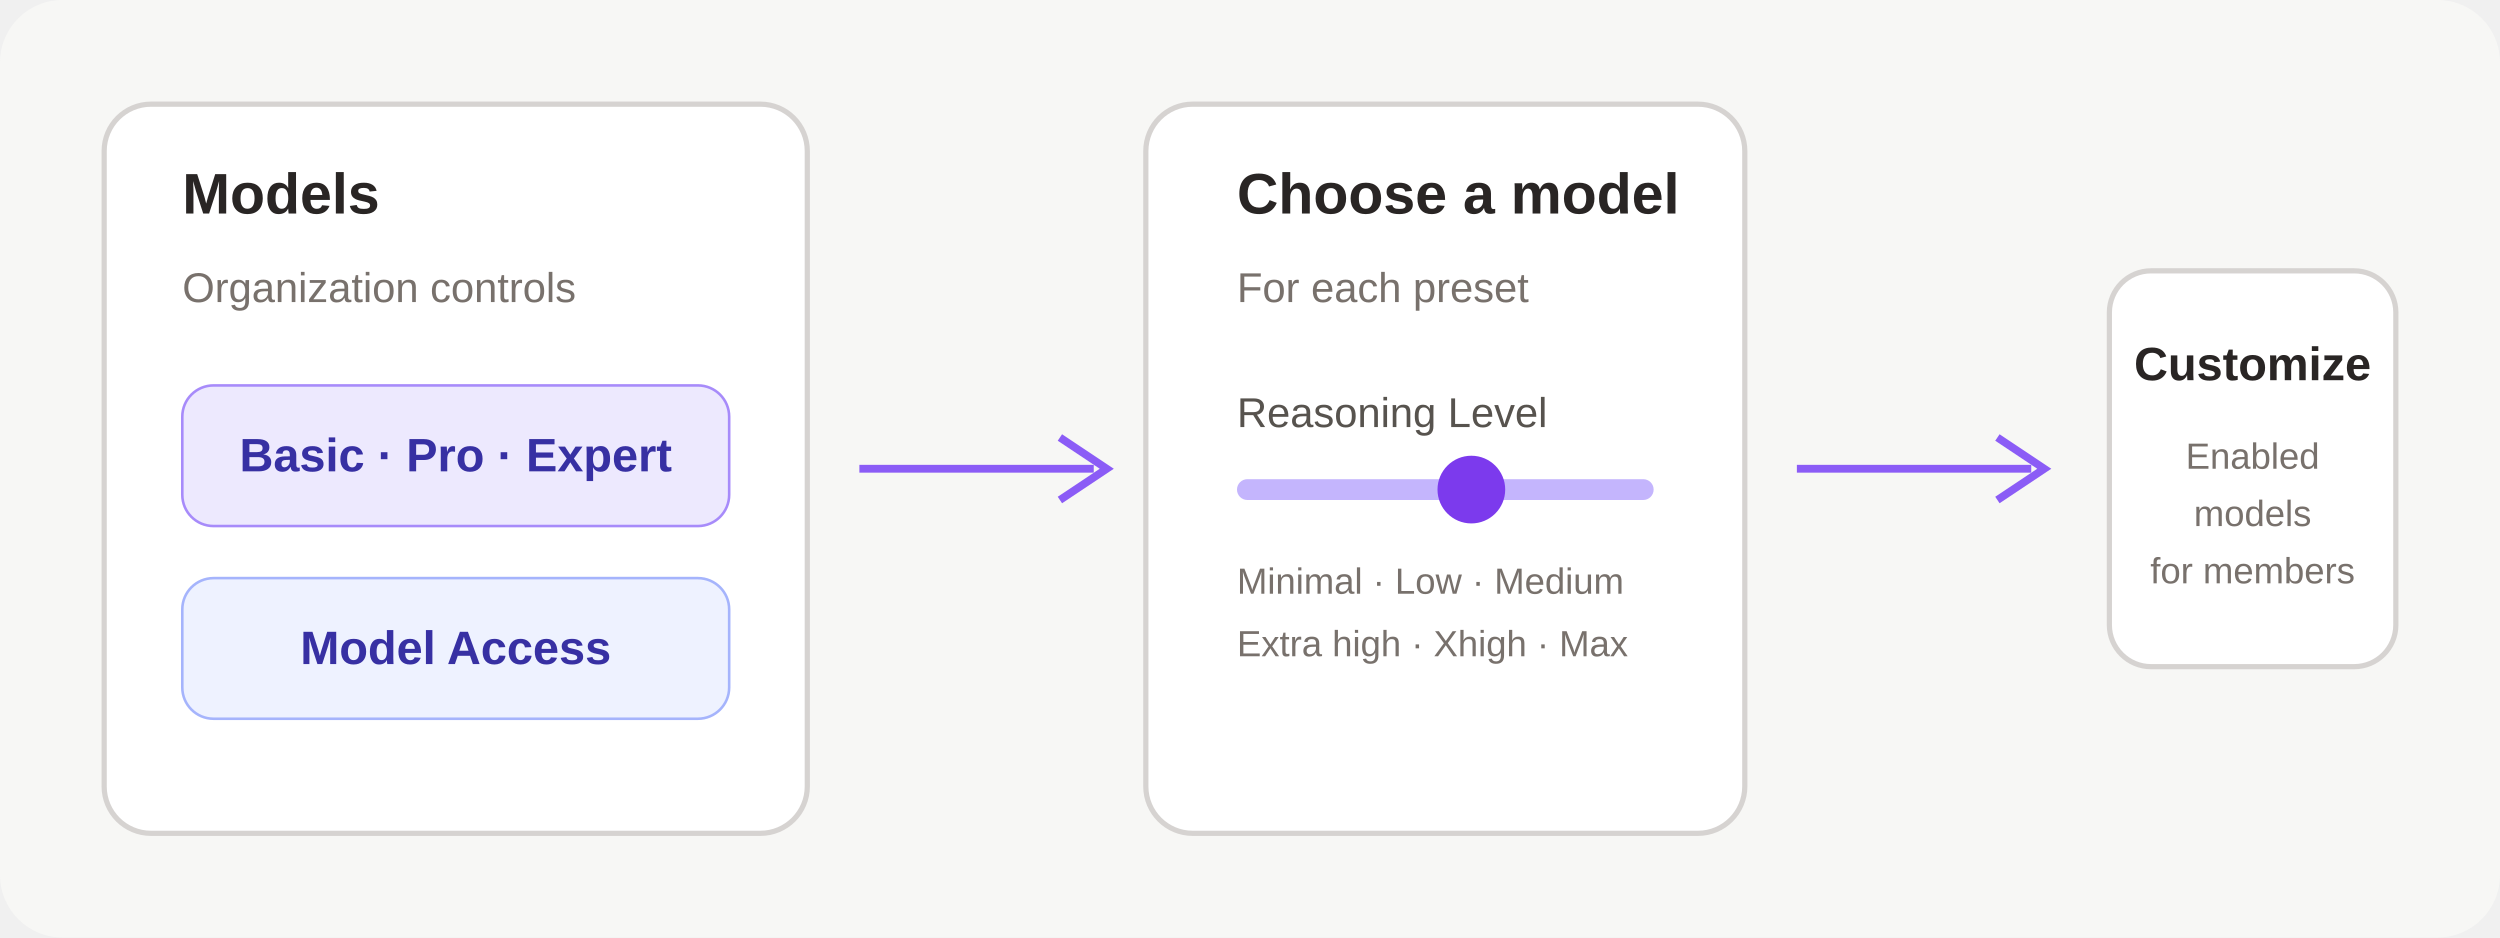
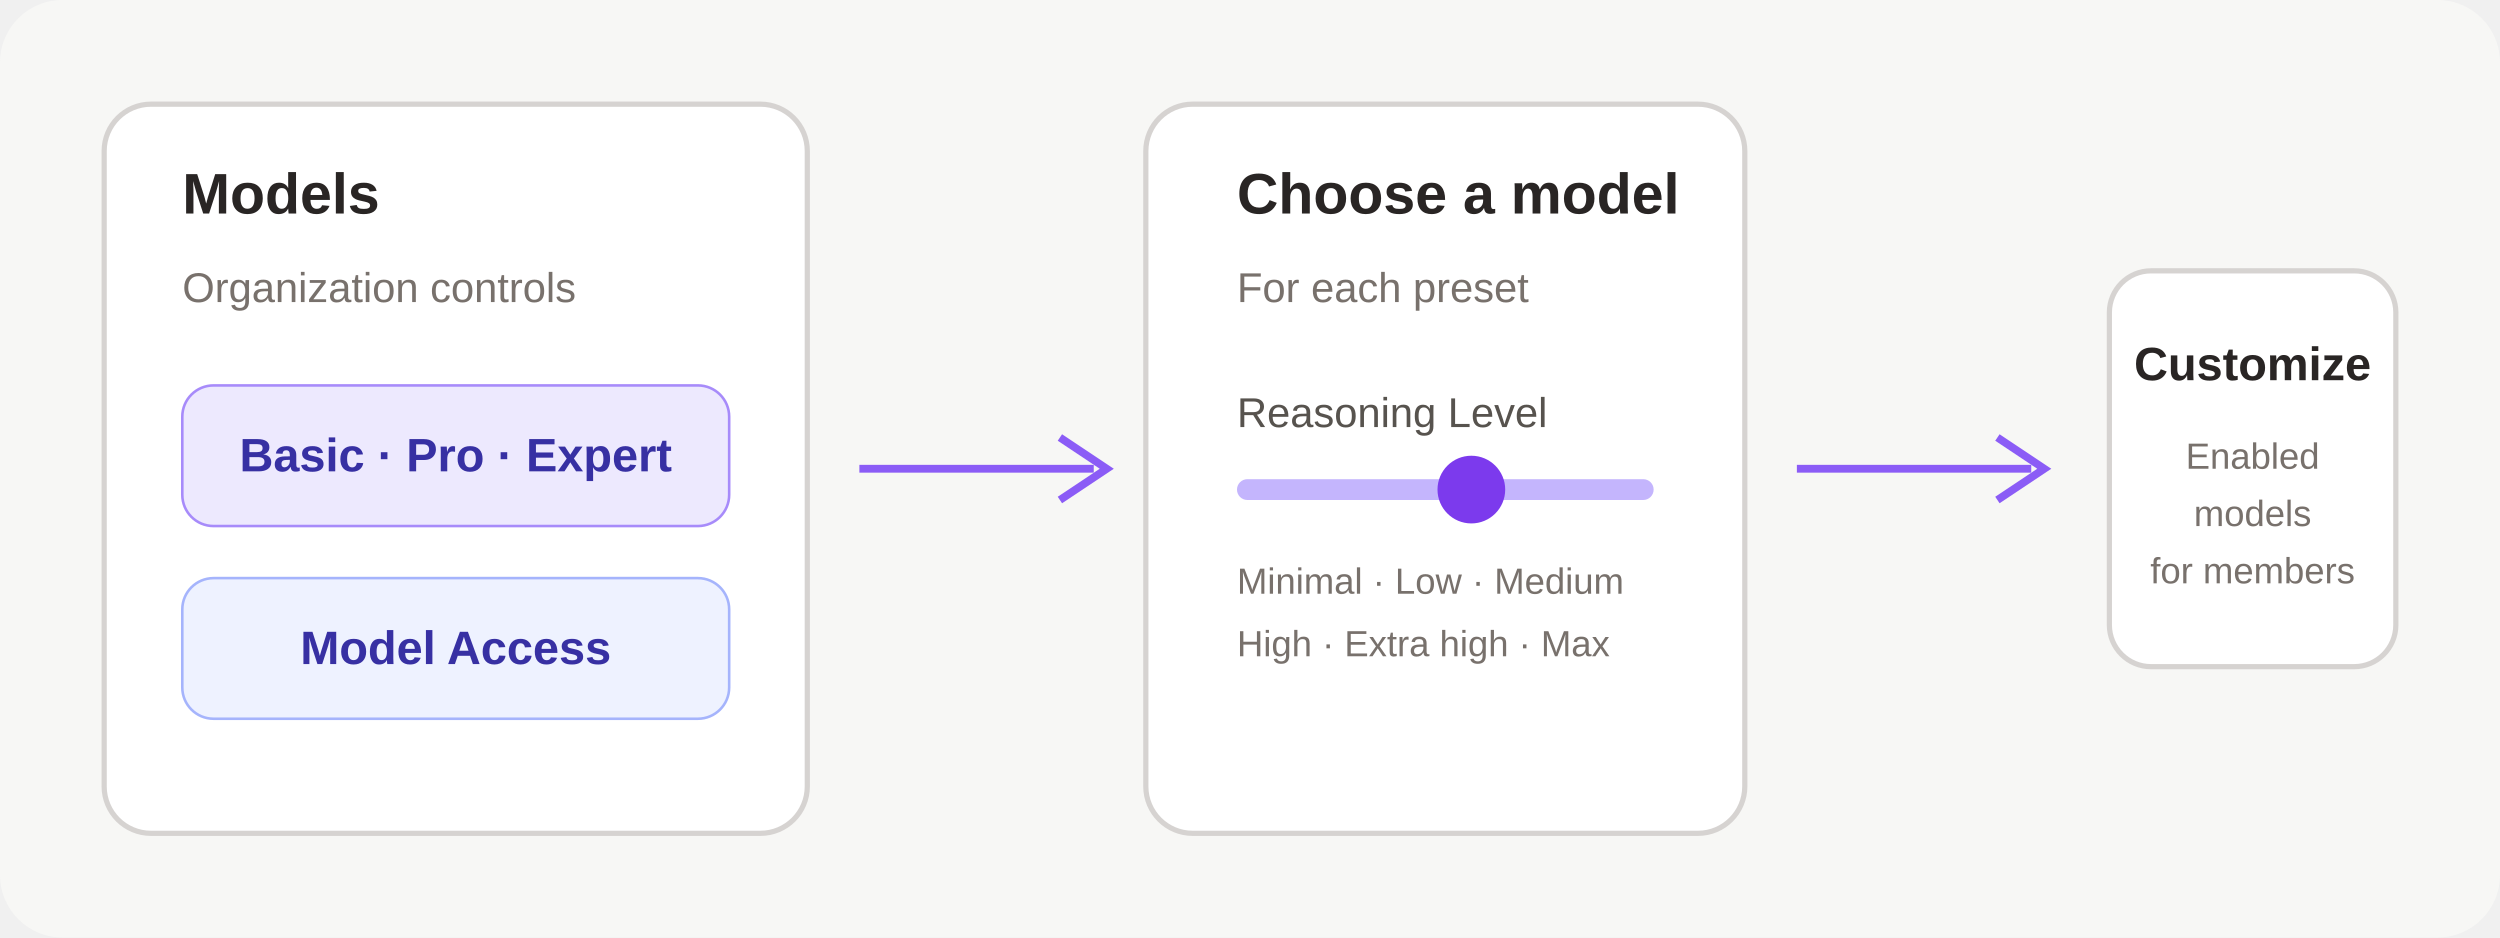
<svg xmlns="http://www.w3.org/2000/svg" viewBox="0 0 960 360" role="img" aria-labelledby="title desc">
  <rect width="960" height="360" rx="24" fill="#f7f7f5" />
  <rect x="40" y="40" width="270" height="280" rx="18" fill="#ffffff" stroke="#d6d3d1" stroke-width="2" />
  <text x="70" y="82" fill="#292524" font-family="Arial, sans-serif" font-size="22" font-weight="700">Models</text>
  <text x="70" y="116" fill="#78716c" font-family="Arial, sans-serif" font-size="16">Organization controls</text>
  <rect x="70" y="148" width="210" height="54" rx="12" fill="#ede9fe" stroke="#a78bfa" />
  <text x="175" y="181" text-anchor="middle" fill="#3730a3" font-family="Arial, sans-serif" font-size="18" font-weight="700">Basic · Pro · Expert</text>
  <rect x="70" y="222" width="210" height="54" rx="12" fill="#eef2ff" stroke="#a5b4fc" />
  <text x="175" y="255" text-anchor="middle" fill="#3730a3" font-family="Arial, sans-serif" font-size="18" font-weight="700">Model Access</text>
  <path d="M330 180h90" fill="none" stroke="#8b5cf6" stroke-width="3" />
  <path d="m407 168 18 12-18 12" fill="none" stroke="#8b5cf6" stroke-width="3" />
  <rect x="440" y="40" width="230" height="280" rx="18" fill="#ffffff" stroke="#d6d3d1" stroke-width="2" />
  <text x="475" y="82" fill="#292524" font-family="Arial, sans-serif" font-size="22" font-weight="700">Choose a model</text>
  <text x="475" y="116" fill="#78716c" font-family="Arial, sans-serif" font-size="16">For each preset</text>
  <text x="475" y="164" fill="#57534e" font-family="Arial, sans-serif" font-size="16">Reasoning Level</text>
  <rect x="475" y="184" width="160" height="8" rx="4" fill="#c4b5fd" />
  <circle cx="565" cy="188" r="13" fill="#7c3aed" />
  <text x="475" y="228" fill="#78716c" font-family="Arial, sans-serif" font-size="14">Minimal · Low · Medium</text>
-   <text x="475" y="252" fill="#78716c" font-family="Arial, sans-serif" font-size="14">Extra high · Xhigh · Max</text>
+   <text x="475" y="252" fill="#78716c" font-family="Arial, sans-serif" font-size="14">High · Extra high · Max</text>
  <path d="M690 180h90" fill="none" stroke="#8b5cf6" stroke-width="3" />
  <path d="m767 168 18 12-18 12" fill="none" stroke="#8b5cf6" stroke-width="3" />
  <rect x="810" y="104" width="110" height="152" rx="16" fill="#ffffff" stroke="#d6d3d1" stroke-width="2" />
  <text x="865" y="146" text-anchor="middle" fill="#292524" font-family="Arial, sans-serif" font-size="18" font-weight="700">Customize</text>
  <text x="865" y="180" text-anchor="middle" fill="#78716c" font-family="Arial, sans-serif" font-size="14">Enabled</text>
  <text x="865" y="202" text-anchor="middle" fill="#78716c" font-family="Arial, sans-serif" font-size="14">models</text>
  <text x="865" y="224" text-anchor="middle" fill="#78716c" font-family="Arial, sans-serif" font-size="14">for members</text>
</svg>
